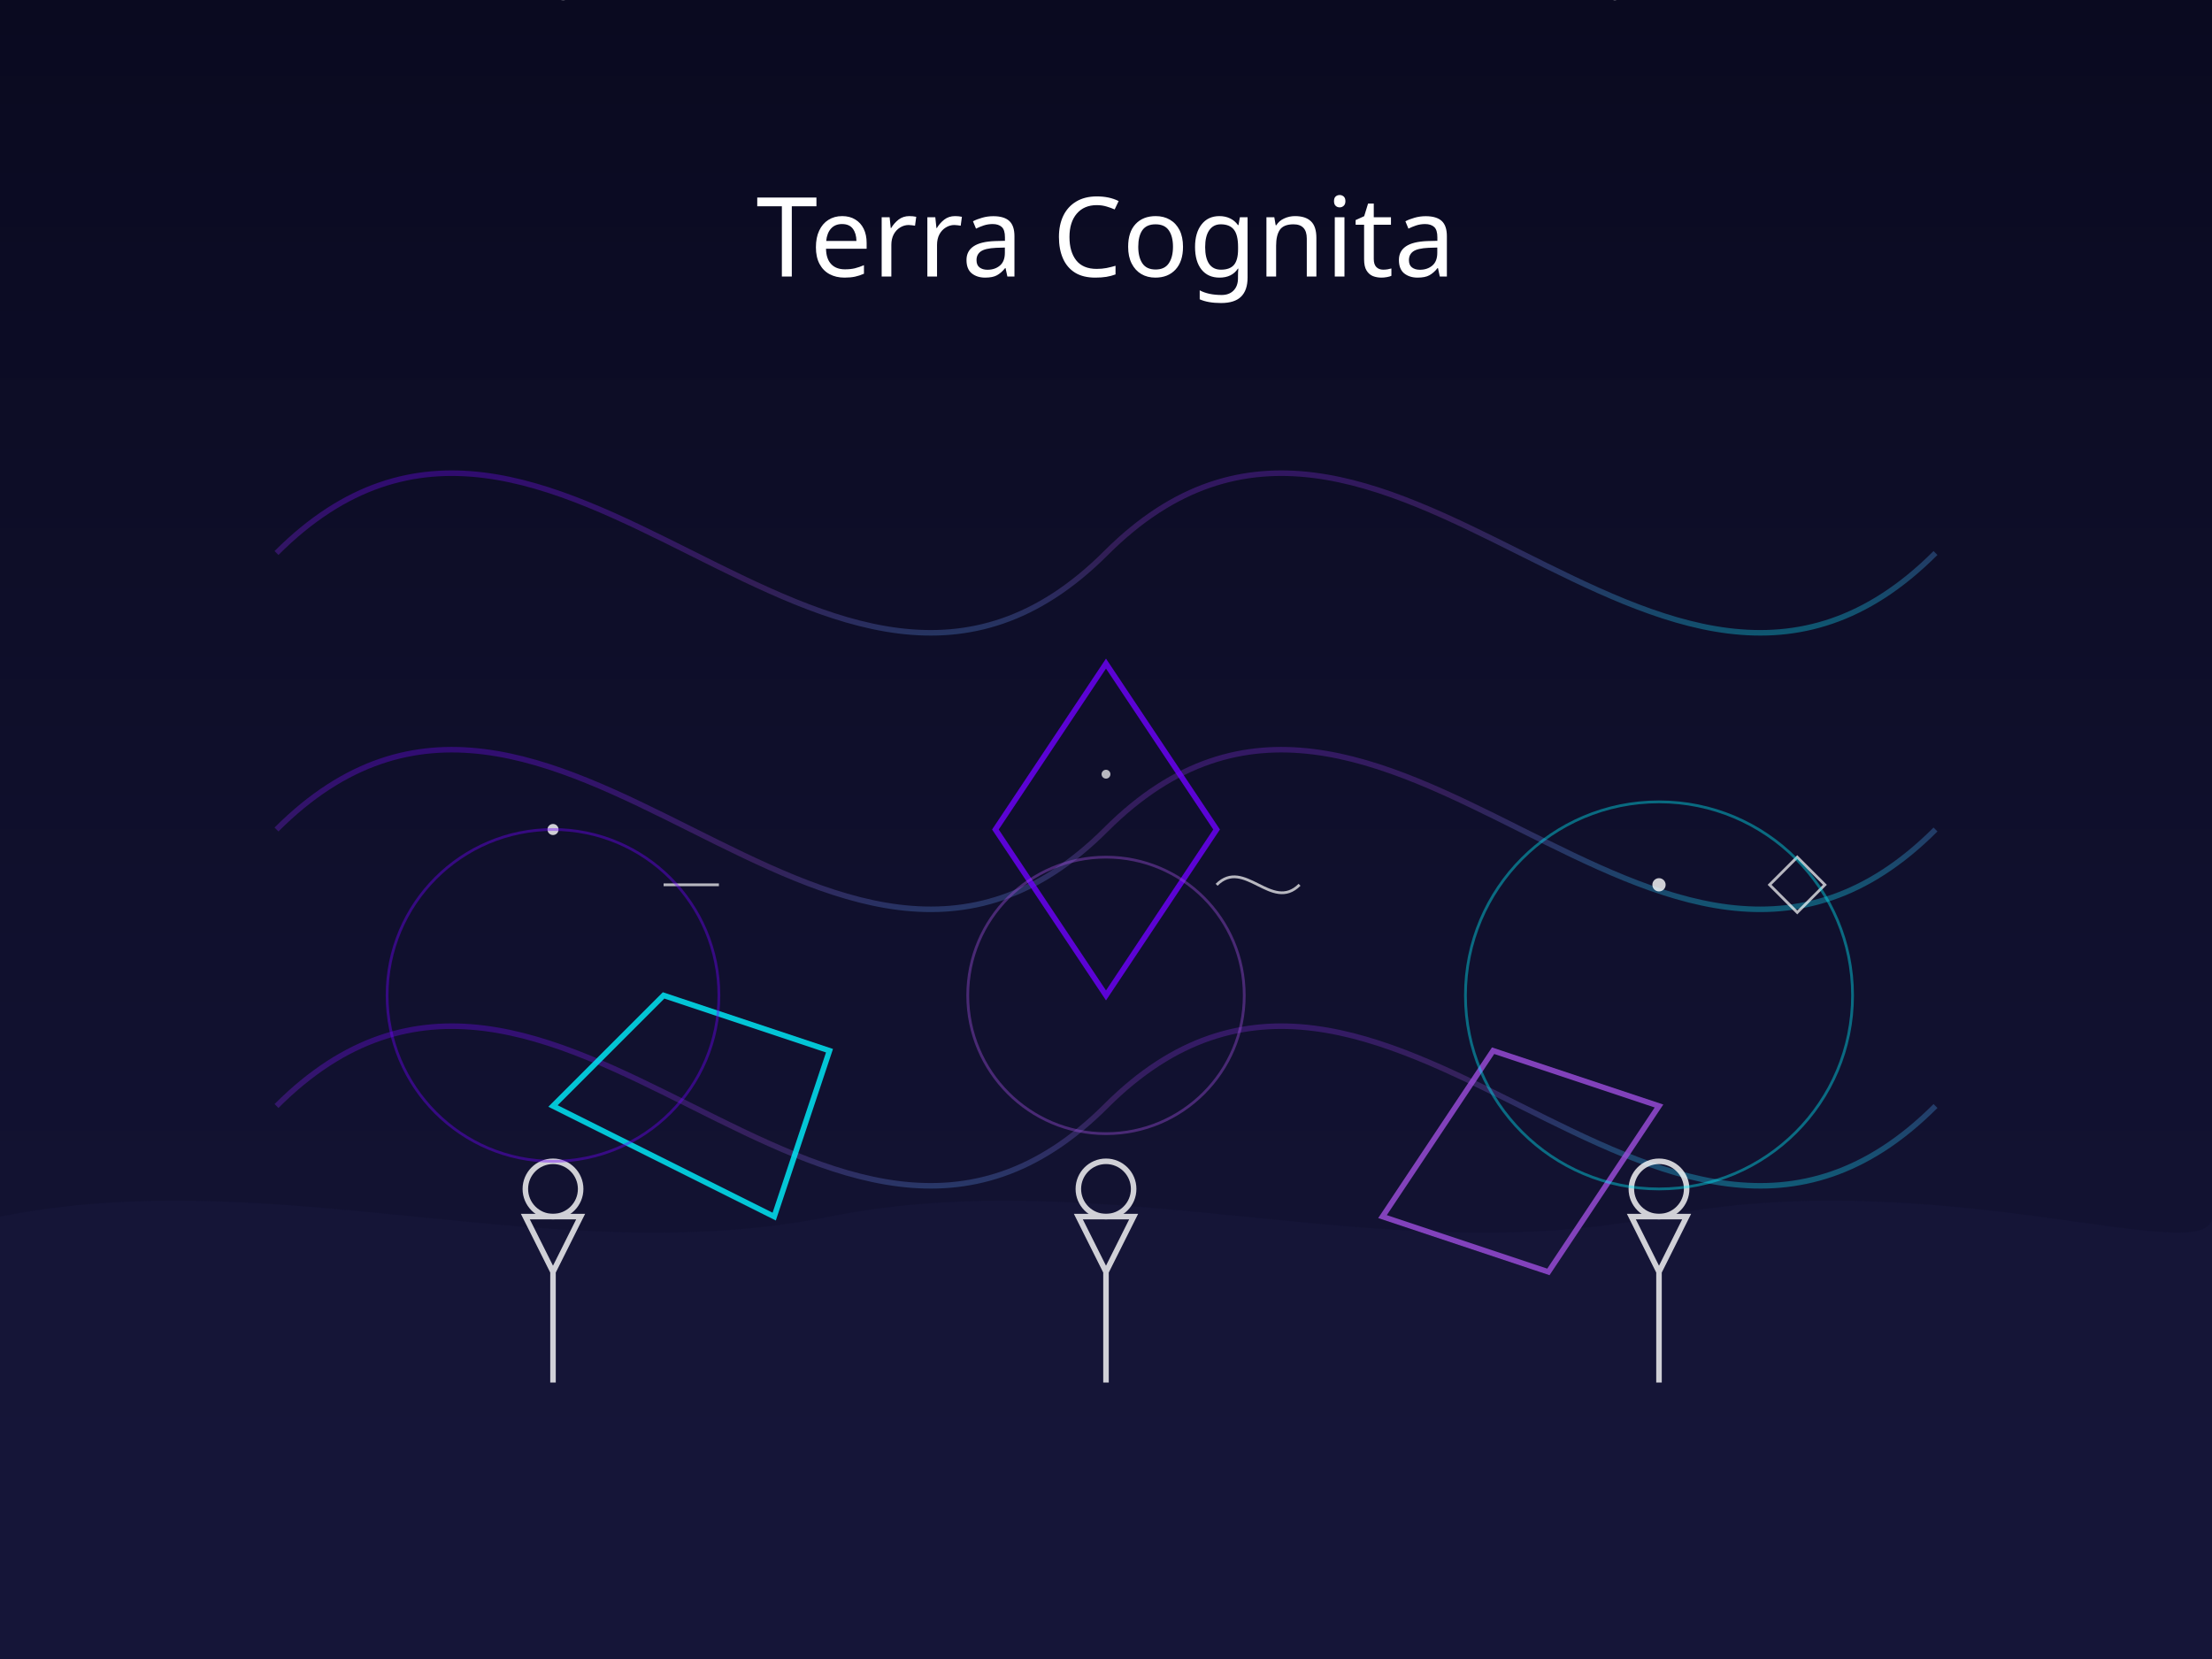
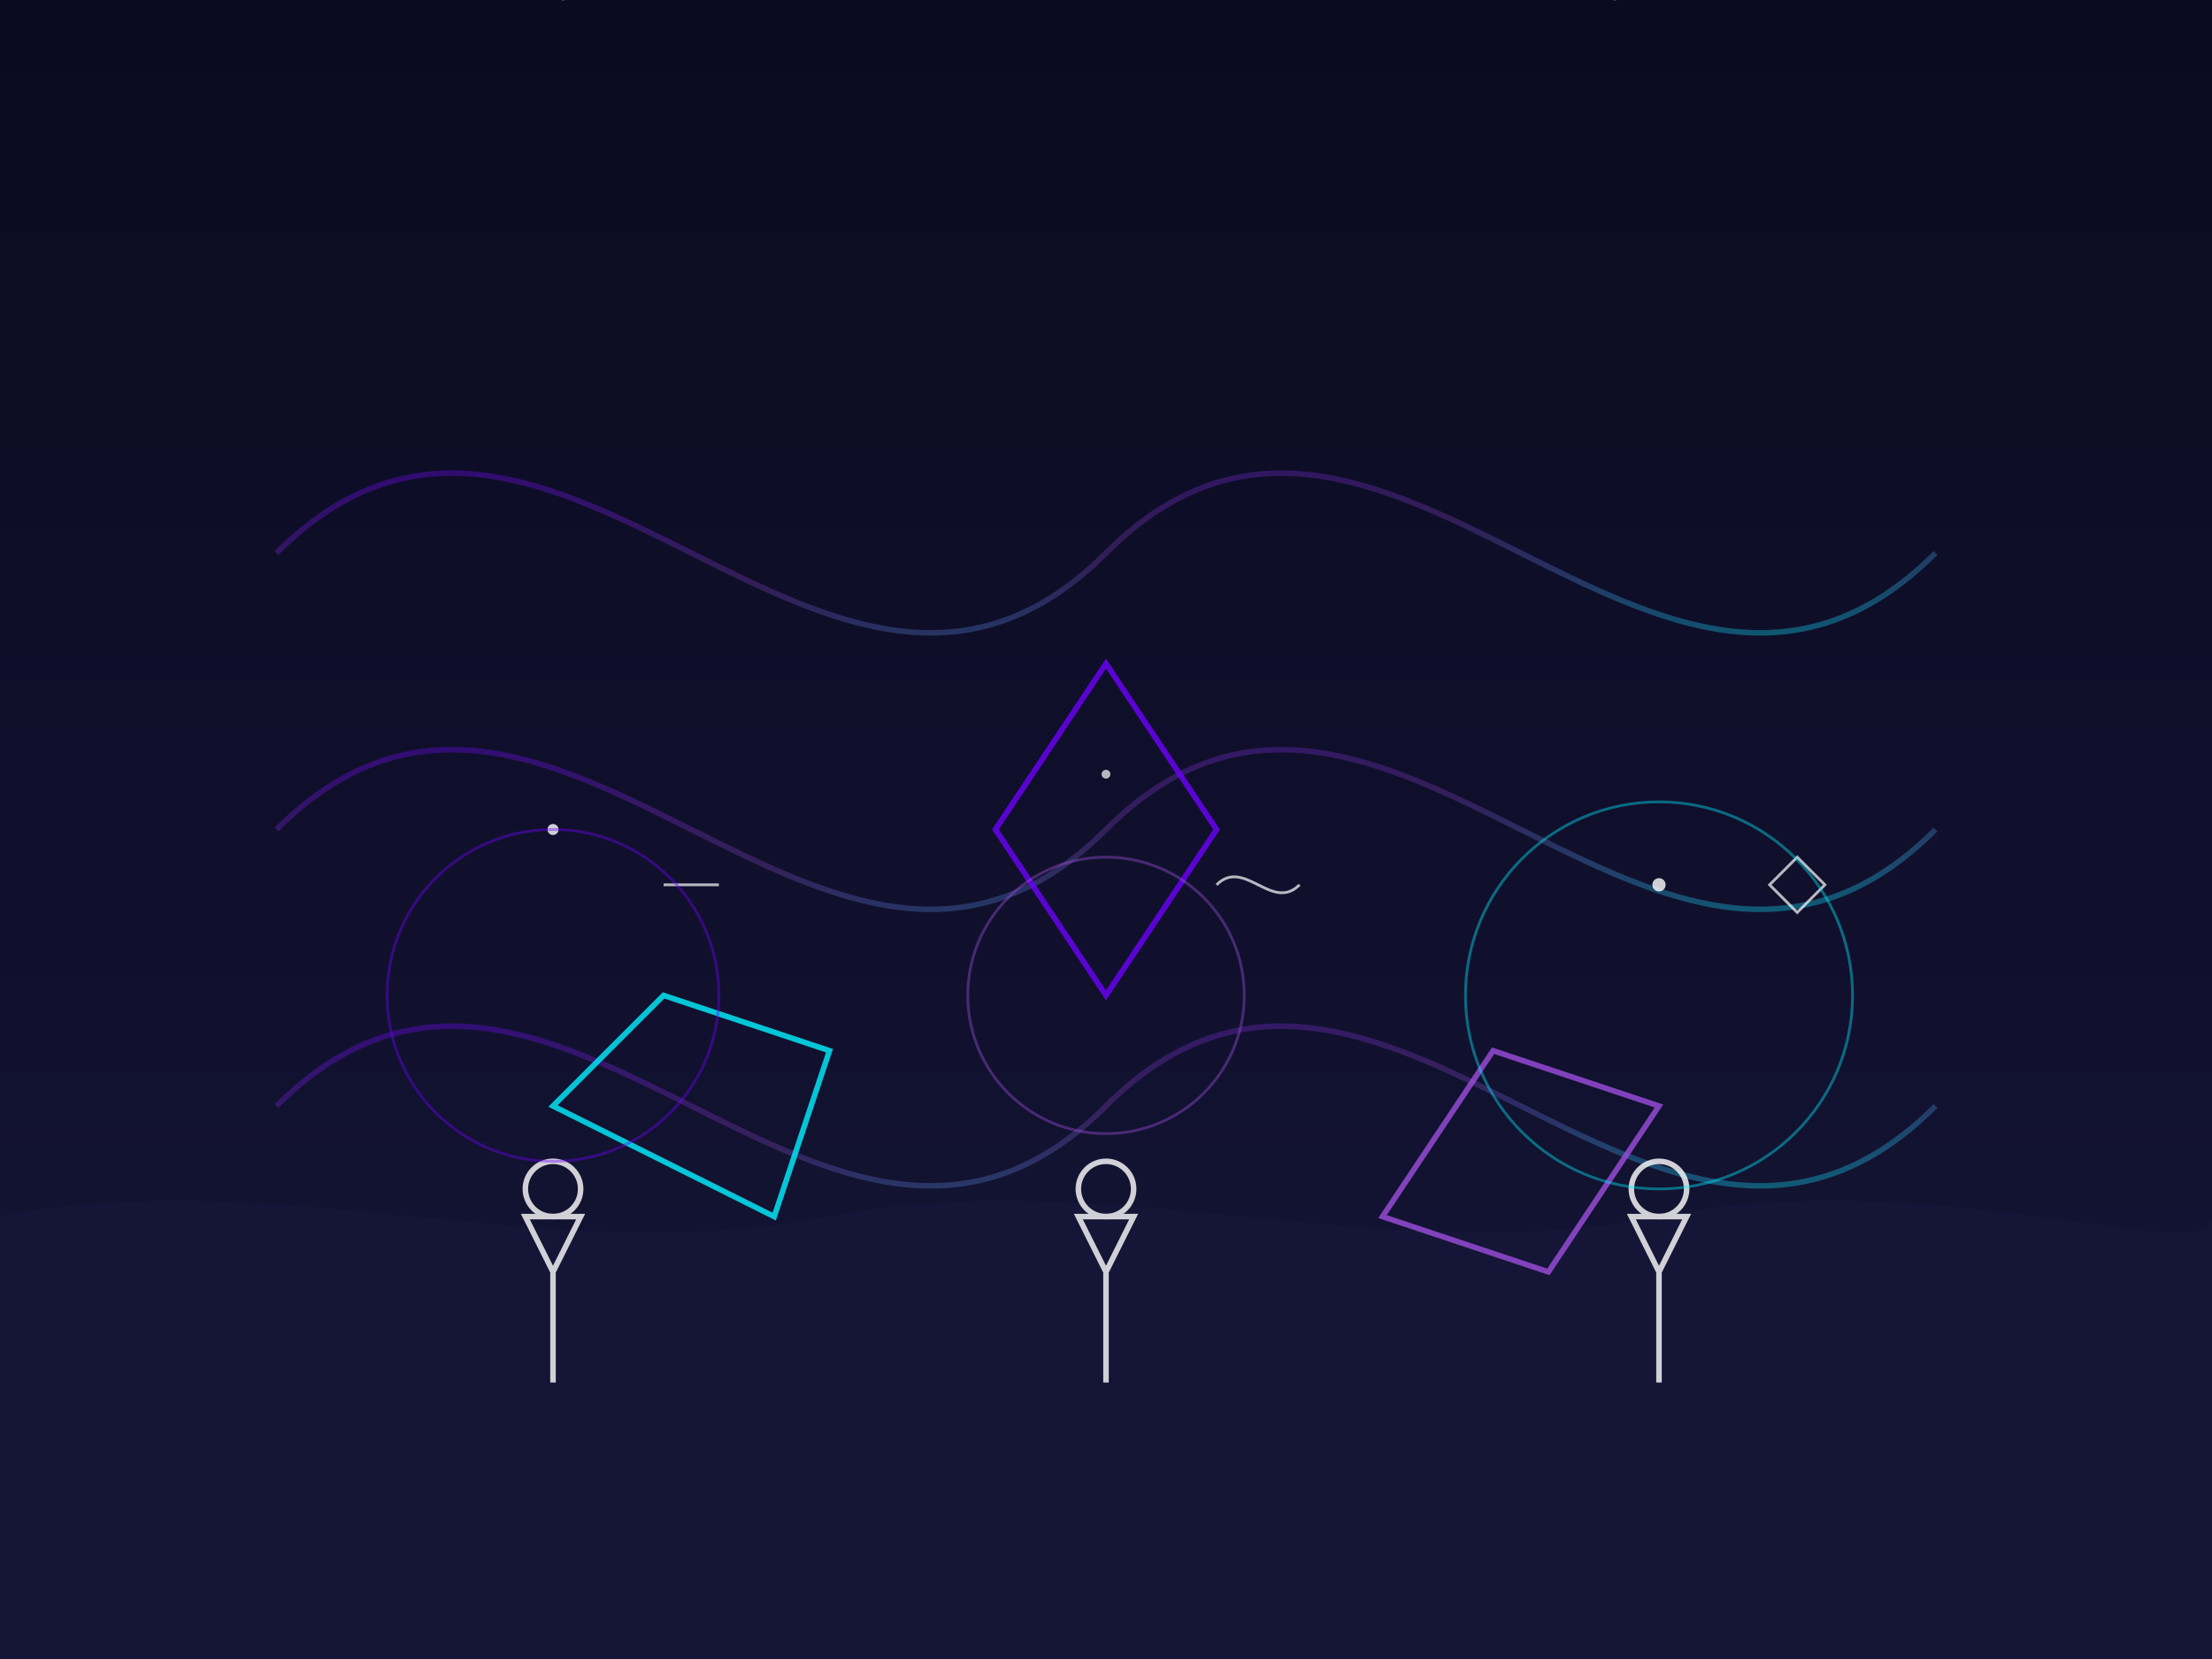
<svg xmlns="http://www.w3.org/2000/svg" xmlns:xlink="http://www.w3.org/1999/xlink" width="400" height="300" viewBox="0 0 400 300">
  <defs>
    <linearGradient id="skyGradient" x1="0%" y1="0%" x2="0%" y2="100%">
      <stop offset="0%" stop-color="#0a0a20" />
      <stop offset="100%" stop-color="#151538" />
    </linearGradient>
    <linearGradient id="thoughtGradient" x1="0%" y1="0%" x2="100%" y2="100%">
      <stop offset="0%" stop-color="#6e00ff" stop-opacity="0.7" />
      <stop offset="50%" stop-color="#9d4edd" stop-opacity="0.5" />
      <stop offset="100%" stop-color="#00f2ff" stop-opacity="0.7" />
    </linearGradient>
    <radialGradient id="thoughtBubbleGlow" cx="50%" cy="50%" r="50%" fx="50%" fy="50%">
      <stop offset="0%" stop-color="#ffffff" stop-opacity="1" />
      <stop offset="40%" stop-color="#9d4edd" stop-opacity="0.8" />
      <stop offset="100%" stop-color="#6e00ff" stop-opacity="0" />
    </radialGradient>
    <filter id="glow" x="-20%" y="-20%" width="140%" height="140%">
      <feGaussianBlur stdDeviation="3" result="blur" />
      <feComposite in="SourceGraphic" in2="blur" operator="over" />
    </filter>
    <animate xlink:href="#thought1" attributeName="r" values="0;20;15" dur="5s" repeatCount="indefinite" />
    <animate xlink:href="#thought1" attributeName="opacity" values="0;0.9;0.7" dur="5s" repeatCount="indefinite" />
    <animate xlink:href="#thought2" attributeName="r" values="0;15;10" dur="6s" repeatCount="indefinite" begin="2s" />
    <animate xlink:href="#thought2" attributeName="opacity" values="0;0.8;0.6" dur="6s" repeatCount="indefinite" begin="2s" />
    <animate xlink:href="#thought3" attributeName="r" values="0;25;20" dur="7s" repeatCount="indefinite" begin="1s" />
    <animate xlink:href="#thought3" attributeName="opacity" values="0;0.9;0.7" dur="7s" repeatCount="indefinite" begin="1s" />
    <animate xlink:href="#thoughtStructure1" attributeName="d" values="M100,200 L120,180 L150,190 L140,220 Z;                      M100,200 L130,170 L160,190 L140,230 Z;                      M100,200 L120,180 L150,190 L140,220 Z" dur="15s" repeatCount="indefinite" />
    <animate xlink:href="#thoughtStructure2" attributeName="d" values="M250,220 L270,190 L300,200 L280,230 Z;                      M250,220 L280,180 L310,200 L280,240 Z;                      M250,220 L270,190 L300,200 L280,230 Z" dur="18s" repeatCount="indefinite" />
    <animate xlink:href="#thoughtStructure3" attributeName="d" values="M180,150 L200,120 L220,150 L200,180 Z;                      M170,150 L200,110 L230,150 L200,190 Z;                      M180,150 L200,120 L220,150 L200,180 Z" dur="20s" repeatCount="indefinite" />
  </defs>
  <rect width="400" height="300" fill="url(#skyGradient)" />
  <path d="M0,220 C50,210 100,230 150,220 C200,210 250,230 300,220 C350,210 400,230 400,220 L400,300 L0,300 Z" fill="#151538" opacity="0.8" />
  <g opacity="0.5">
    <path d="M50,100 C100,50 150,150 200,100 C250,50 300,150 350,100" fill="none" stroke="url(#thoughtGradient)" stroke-width="1" />
    <path d="M50,150 C100,100 150,200 200,150 C250,100 300,200 350,150" fill="none" stroke="url(#thoughtGradient)" stroke-width="1" />
    <path d="M50,200 C100,150 150,250 200,200 C250,150 300,250 350,200" fill="none" stroke="url(#thoughtGradient)" stroke-width="1" />
  </g>
  <g opacity="0.8">
    <path d="M100,250 L100,230 L95,220 L105,220 L100,230" fill="none" stroke="#ffffff" stroke-width="1" />
    <circle cx="100" cy="215" r="5" fill="none" stroke="#ffffff" stroke-width="1" />
    <path d="M200,250 L200,230 L195,220 L205,220 L200,230" fill="none" stroke="#ffffff" stroke-width="1" />
    <circle cx="200" cy="215" r="5" fill="none" stroke="#ffffff" stroke-width="1" />
    <path d="M300,250 L300,230 L295,220 L305,220 L300,230" fill="none" stroke="#ffffff" stroke-width="1" />
    <circle cx="300" cy="215" r="5" fill="none" stroke="#ffffff" stroke-width="1" />
  </g>
  <g filter="url(#glow)">
    <circle id="thought1" cx="100" cy="180" r="0" fill="url(#thoughtBubbleGlow)" opacity="0" />
    <circle id="thought2" cx="200" cy="180" r="0" fill="url(#thoughtBubbleGlow)" opacity="0" />
    <circle id="thought3" cx="300" cy="180" r="0" fill="url(#thoughtBubbleGlow)" opacity="0" />
  </g>
  <g opacity="0.8">
    <path id="thoughtStructure1" d="M100,200 L120,180 L150,190 L140,220 Z" fill="none" stroke="#00f2ff" stroke-width="1" />
    <path id="thoughtStructure2" d="M250,220 L270,190 L300,200 L280,230 Z" fill="none" stroke="#9d4edd" stroke-width="1" />
    <path id="thoughtStructure3" d="M180,150 L200,120 L220,150 L200,180 Z" fill="none" stroke="#6e00ff" stroke-width="1" />
  </g>
  <g opacity="0.7">
    <text x="90" cy="170" font-family="'Orbitron', sans-serif" font-size="5" fill="#ffffff">E=mc²</text>
    <text x="190" cy="170" font-family="'Orbitron', sans-serif" font-size="5" fill="#ffffff">∞</text>
    <text x="290" cy="170" font-family="'Orbitron', sans-serif" font-size="5" fill="#ffffff">Φ</text>
    <path d="M120,160 L130,160" stroke="#ffffff" stroke-width="0.5" />
    <path d="M220,160 C225,155 230,165 235,160" stroke="#ffffff" stroke-width="0.5" fill="none" />
    <path d="M320,160 L325,155 L330,160 L325,165 Z" stroke="#ffffff" stroke-width="0.5" fill="none" />
  </g>
  <g>
    <circle cx="100" cy="150" r="1" fill="#ffffff" opacity="0.8">
      <animate attributeName="cx" values="100;120;100" dur="10s" repeatCount="indefinite" />
      <animate attributeName="cy" values="150;140;150" dur="10s" repeatCount="indefinite" />
    </circle>
    <circle cx="200" cy="140" r="0.8" fill="#ffffff" opacity="0.7">
      <animate attributeName="cx" values="200;220;200" dur="12s" repeatCount="indefinite" />
      <animate attributeName="cy" values="140;130;140" dur="12s" repeatCount="indefinite" />
    </circle>
    <circle cx="300" cy="160" r="1.2" fill="#ffffff" opacity="0.8">
      <animate attributeName="cx" values="300;280;300" dur="11s" repeatCount="indefinite" />
      <animate attributeName="cy" values="160;150;160" dur="11s" repeatCount="indefinite" />
    </circle>
  </g>
  <g opacity="0.4">
    <circle cx="100" cy="180" r="30" fill="none" stroke="#6e00ff" stroke-width="0.5">
      <animate attributeName="r" values="30;40;30" dur="8s" repeatCount="indefinite" />
    </circle>
    <circle cx="200" cy="180" r="25" fill="none" stroke="#9d4edd" stroke-width="0.5">
      <animate attributeName="r" values="25;35;25" dur="9s" repeatCount="indefinite" />
    </circle>
    <circle cx="300" cy="180" r="35" fill="none" stroke="#00f2ff" stroke-width="0.5">
      <animate attributeName="r" values="35;45;35" dur="10s" repeatCount="indefinite" />
    </circle>
  </g>
-   <text x="200" y="50" font-family="'Orbitron', sans-serif" font-size="20" fill="#ffffff" text-anchor="middle">Terra Cognita</text>
</svg>
